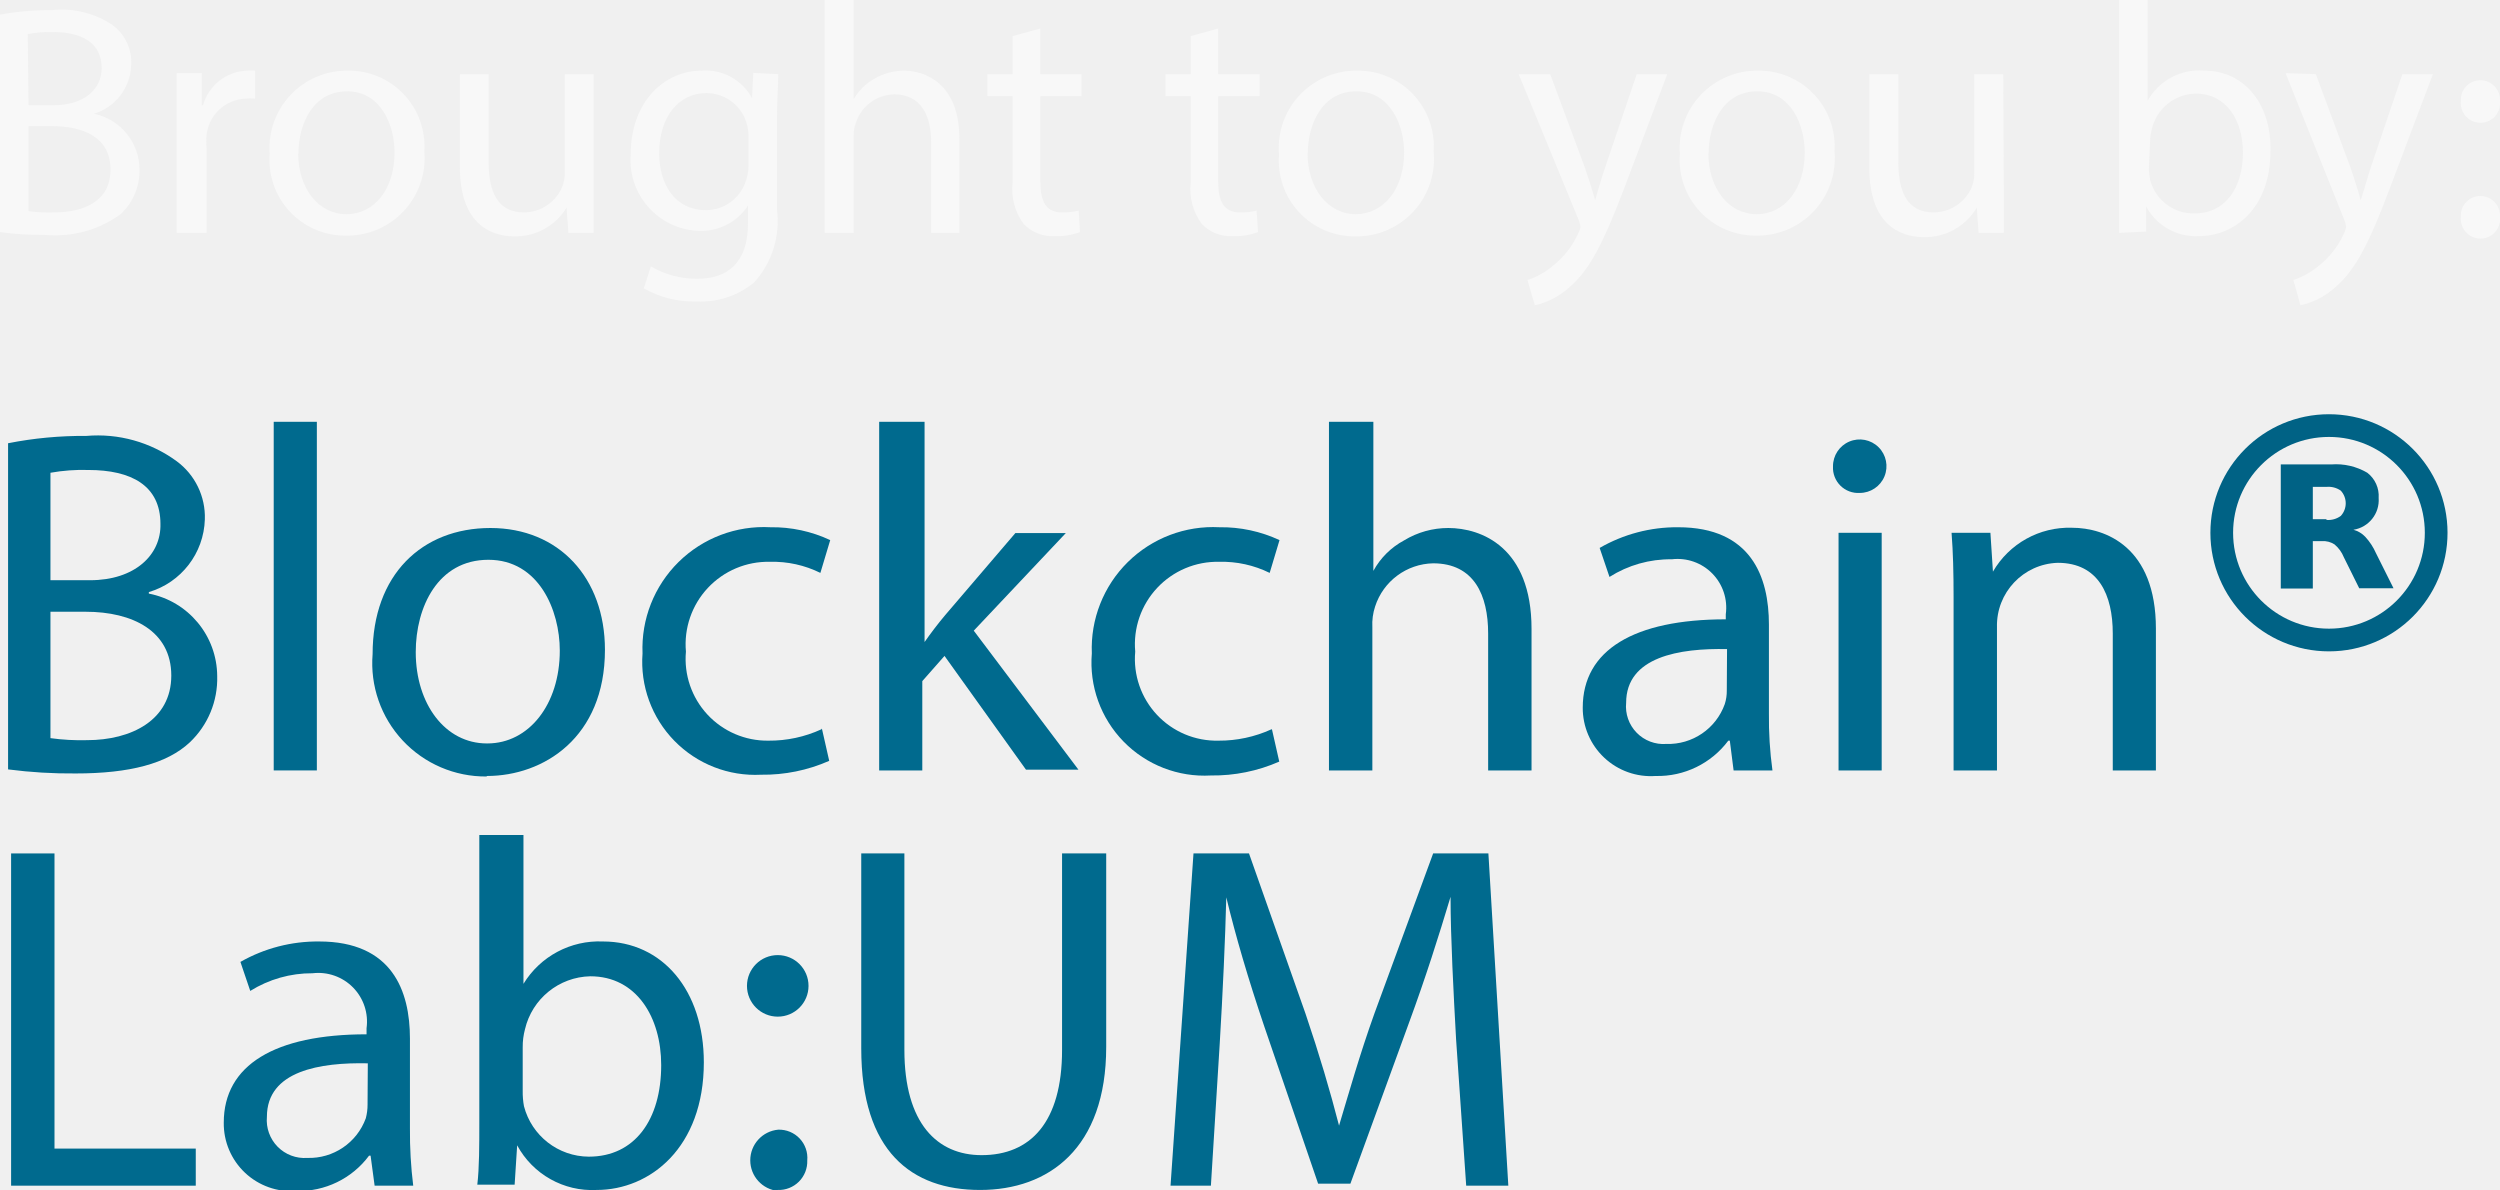
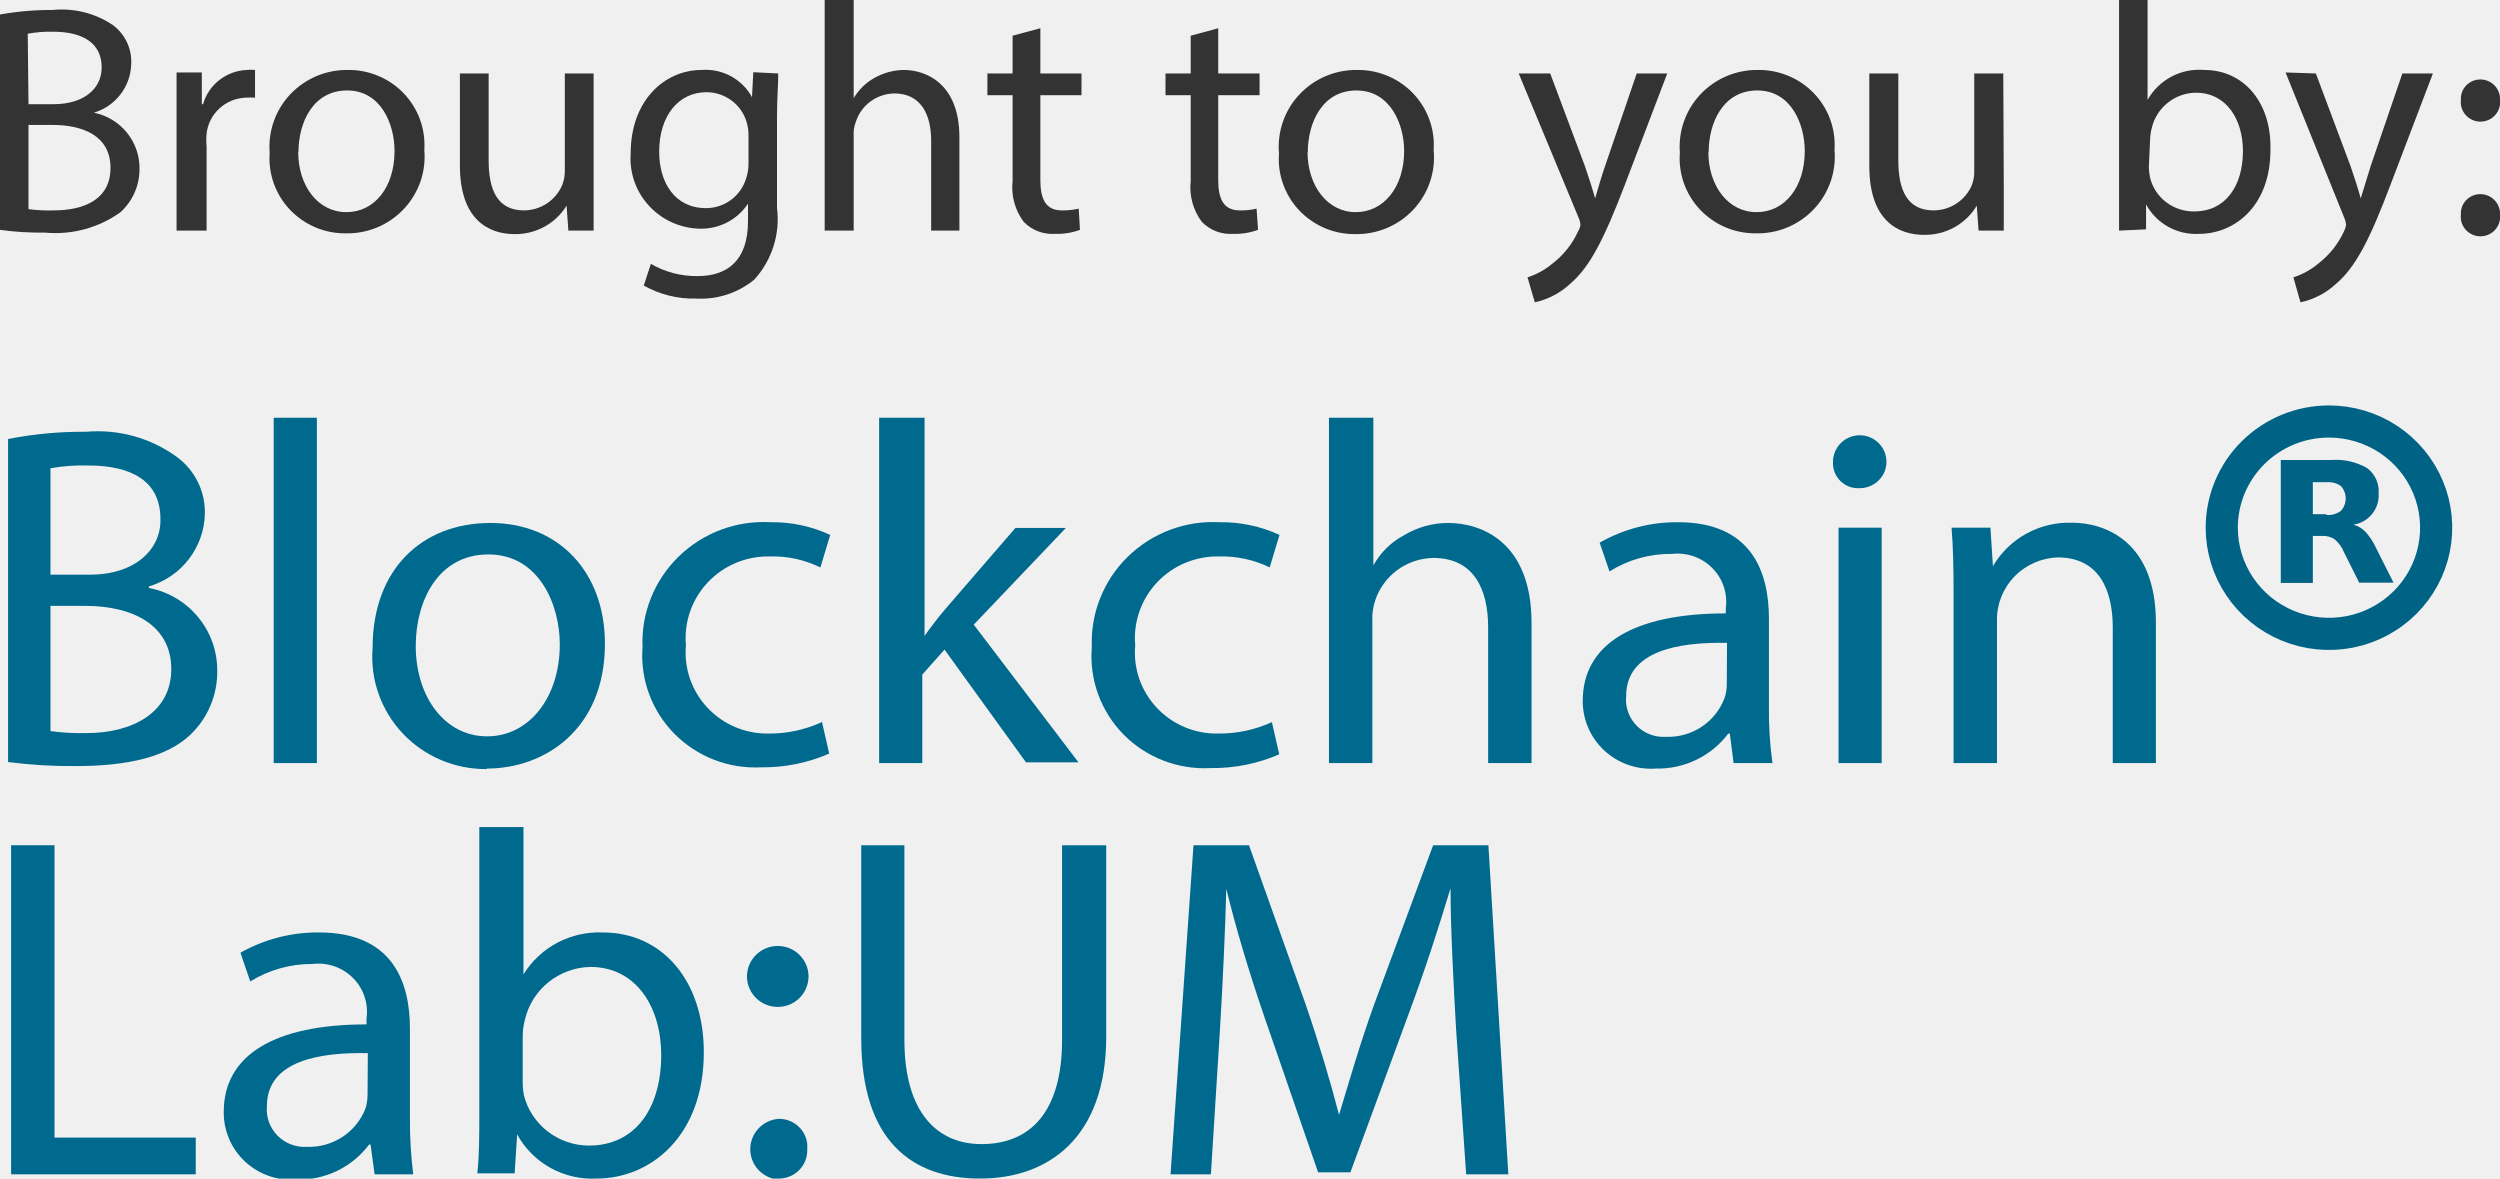
- <svg xmlns="http://www.w3.org/2000/svg" viewBox="0 0 99.1 47.17">
+ <svg xmlns="http://www.w3.org/2000/svg" width="70" height="33" viewBox="0 0 70 33" fill="none">
+   <g clip-path="url(#clip0_1_101)">
+     <path d="M0 0.406C0.482 0.319 0.972 0.277 1.462 0.28C2.06 0.218 2.66 0.366 3.157 0.7C3.33 0.828 3.468 0.996 3.558 1.191C3.648 1.385 3.688 1.599 3.673 1.812C3.662 2.116 3.556 2.409 3.368 2.65C3.181 2.891 2.922 3.068 2.628 3.155C2.989 3.228 3.314 3.422 3.547 3.706C3.78 3.989 3.907 4.343 3.906 4.708C3.91 4.939 3.865 5.168 3.774 5.38C3.683 5.592 3.547 5.783 3.376 5.94C2.764 6.38 2.011 6.584 1.257 6.513C0.837 6.519 0.417 6.494 0 6.436L0 0.406ZM0.798 2.917H1.505C2.345 2.917 2.847 2.484 2.847 1.889C2.847 1.189 2.296 0.888 1.483 0.888C1.247 0.882 1.01 0.901 0.777 0.944L0.798 2.917ZM0.798 5.856C1.032 5.887 1.269 5.898 1.505 5.891C2.331 5.891 3.094 5.597 3.094 4.701C3.094 3.806 2.331 3.498 1.462 3.498H0.798V5.856Z" fill="#333333" />
+     <path d="M4.944 3.428C4.944 2.91 4.944 2.463 4.944 2.029H5.651V2.917H5.686C5.762 2.649 5.922 2.412 6.143 2.24C6.364 2.068 6.634 1.969 6.915 1.959C6.99 1.951 7.066 1.951 7.141 1.959V2.735C7.05 2.727 6.957 2.727 6.866 2.735C6.595 2.749 6.338 2.856 6.14 3.039C5.942 3.223 5.817 3.469 5.785 3.736C5.773 3.862 5.773 3.988 5.785 4.114V6.457H4.944V3.428Z" fill="#333333" />
+     <path d="M11.881 4.198C11.908 4.499 11.87 4.802 11.771 5.088C11.671 5.373 11.512 5.635 11.303 5.856C11.095 6.076 10.841 6.251 10.56 6.368C10.278 6.485 9.975 6.541 9.67 6.534C9.378 6.535 9.088 6.476 8.82 6.361C8.551 6.245 8.31 6.076 8.111 5.864C7.912 5.652 7.76 5.401 7.663 5.127C7.567 4.854 7.529 4.563 7.551 4.275C7.527 3.977 7.567 3.678 7.666 3.396C7.766 3.114 7.924 2.856 8.13 2.638C8.336 2.42 8.586 2.247 8.863 2.13C9.14 2.013 9.439 1.955 9.741 1.959C10.033 1.955 10.323 2.012 10.592 2.125C10.861 2.237 11.104 2.404 11.305 2.614C11.506 2.825 11.661 3.074 11.76 3.346C11.859 3.619 11.9 3.909 11.881 4.198ZM8.349 4.247C8.349 5.212 8.907 5.94 9.698 5.94C10.489 5.94 11.047 5.24 11.047 4.226C11.047 3.484 10.673 2.533 9.719 2.533C8.766 2.533 8.356 3.428 8.356 4.268L8.349 4.247Z" fill="#333333" />
+     <path d="M16.621 5.254C16.621 5.709 16.621 6.114 16.621 6.457H15.914L15.865 5.758C15.713 6.005 15.499 6.208 15.244 6.348C14.989 6.488 14.701 6.559 14.41 6.555C13.703 6.555 12.877 6.177 12.877 4.631V2.057H13.682V4.491C13.682 5.331 13.936 5.891 14.671 5.891C14.898 5.89 15.12 5.823 15.31 5.699C15.499 5.574 15.648 5.398 15.738 5.191C15.79 5.062 15.817 4.924 15.815 4.785V2.057H16.621V5.254Z" fill="#333333" />
+     <path d="M21.791 2.057C21.791 2.372 21.756 2.756 21.756 3.267V5.821C21.802 6.181 21.769 6.547 21.659 6.893C21.549 7.24 21.366 7.559 21.12 7.829C20.668 8.201 20.09 8.391 19.503 8.36C18.986 8.375 18.476 8.249 18.026 7.996L18.224 7.388C18.62 7.617 19.072 7.736 19.531 7.731C20.357 7.731 20.944 7.304 20.944 6.191V5.702C20.792 5.932 20.581 6.118 20.333 6.241C20.084 6.363 19.808 6.419 19.531 6.401C19.267 6.387 19.01 6.321 18.772 6.207C18.535 6.093 18.323 5.933 18.149 5.737C17.974 5.541 17.841 5.313 17.757 5.065C17.673 4.818 17.64 4.556 17.659 4.296C17.659 2.798 18.62 1.959 19.644 1.959C19.928 1.937 20.213 1.997 20.464 2.133C20.715 2.268 20.921 2.473 21.056 2.721L21.092 2.022L21.791 2.057ZM20.958 3.792C20.96 3.669 20.943 3.546 20.908 3.428C20.839 3.184 20.691 2.969 20.487 2.817C20.283 2.664 20.034 2.581 19.778 2.582C19.008 2.582 18.457 3.232 18.457 4.247C18.457 5.114 18.895 5.828 19.771 5.828C20.021 5.827 20.264 5.747 20.465 5.6C20.665 5.452 20.813 5.246 20.887 5.009C20.935 4.872 20.959 4.728 20.958 4.582V3.792Z" fill="#333333" />
+     <path d="M23.091 0H23.903V2.749C24.042 2.513 24.242 2.317 24.482 2.183C24.734 2.04 25.018 1.962 25.309 1.959C25.909 1.959 26.863 2.323 26.863 3.841V6.457H26.072V3.932C26.072 3.232 25.803 2.616 25.04 2.616C24.798 2.621 24.562 2.701 24.368 2.845C24.174 2.99 24.031 3.191 23.96 3.421C23.913 3.541 23.894 3.67 23.903 3.799V6.457H23.091V0Z" fill="#333333" />
+     <path d="M29.13 0.791V2.057H30.282V2.665H29.13V5.037C29.13 5.583 29.286 5.891 29.731 5.891C29.89 5.894 30.049 5.878 30.204 5.842L30.239 6.436C30.013 6.519 29.773 6.557 29.533 6.548C29.372 6.558 29.211 6.532 29.061 6.475C28.911 6.417 28.776 6.327 28.664 6.212C28.418 5.883 28.307 5.473 28.353 5.065V2.665H27.647V2.057H28.353V1L29.13 0.791Z" fill="#333333" />
+     <path d="M34.11 0.791V2.057H35.268V2.665H34.11V5.037C34.11 5.583 34.265 5.891 34.718 5.891C34.874 5.895 35.031 5.878 35.184 5.842L35.226 6.436C35 6.518 34.76 6.556 34.52 6.548C34.359 6.558 34.198 6.532 34.048 6.475C33.898 6.417 33.763 6.327 33.651 6.212C33.405 5.883 33.294 5.473 33.34 5.065V2.665H32.634V2.057H33.34V1L34.11 0.791Z" fill="#333333" />
+     <path d="M40.142 4.198C40.172 4.5 40.137 4.806 40.039 5.094C39.941 5.382 39.782 5.647 39.573 5.87C39.364 6.093 39.11 6.269 38.827 6.387C38.544 6.505 38.238 6.563 37.931 6.555C37.639 6.556 37.349 6.497 37.081 6.382C36.813 6.266 36.572 6.097 36.373 5.885C36.173 5.672 36.021 5.422 35.925 5.148C35.828 4.875 35.79 4.584 35.812 4.296C35.785 3.996 35.823 3.694 35.921 3.409C36.02 3.124 36.178 2.863 36.385 2.643C36.593 2.422 36.844 2.248 37.124 2.13C37.404 2.012 37.705 1.954 38.009 1.959C38.301 1.956 38.59 2.013 38.858 2.127C39.127 2.24 39.369 2.407 39.569 2.617C39.769 2.827 39.924 3.076 40.022 3.348C40.121 3.62 40.162 3.909 40.142 4.198ZM36.611 4.247C36.611 5.212 37.176 5.94 37.96 5.94C38.744 5.94 39.316 5.24 39.316 4.226C39.316 3.484 38.934 2.533 37.981 2.533C37.027 2.533 36.618 3.428 36.618 4.268L36.611 4.247Z" fill="#333333" />
+     <path d="M43.406 2.057L44.38 4.659C44.479 4.946 44.592 5.296 44.663 5.555C44.741 5.296 44.833 4.96 44.946 4.638L45.828 2.057H46.683L45.489 5.191C44.91 6.702 44.515 7.479 43.964 7.947C43.687 8.205 43.345 8.383 42.975 8.465L42.77 7.766C43.029 7.682 43.269 7.549 43.476 7.374C43.781 7.139 44.024 6.834 44.183 6.485C44.218 6.427 44.242 6.363 44.253 6.296C44.246 6.224 44.227 6.153 44.197 6.086L42.523 2.057H43.406Z" fill="#333333" />
+     <path d="M51.366 4.198C51.393 4.499 51.356 4.802 51.256 5.088C51.157 5.373 50.997 5.635 50.789 5.856C50.58 6.076 50.327 6.251 50.045 6.368C49.764 6.485 49.461 6.541 49.155 6.534C48.863 6.535 48.573 6.476 48.305 6.361C48.037 6.245 47.796 6.076 47.596 5.864C47.397 5.652 47.245 5.401 47.148 5.127C47.052 4.854 47.014 4.563 47.036 4.275C47.013 3.977 47.052 3.678 47.152 3.396C47.252 3.114 47.409 2.856 47.615 2.638C47.822 2.42 48.071 2.247 48.348 2.13C48.626 2.013 48.925 1.955 49.226 1.959C49.518 1.955 49.808 2.012 50.078 2.125C50.347 2.237 50.59 2.404 50.791 2.614C50.992 2.825 51.147 3.074 51.246 3.346C51.345 3.619 51.386 3.909 51.366 4.198ZM47.834 4.247C47.834 5.212 48.392 5.94 49.184 5.94C49.975 5.94 50.533 5.24 50.533 4.226C50.533 3.484 50.158 2.533 49.205 2.533C48.251 2.533 47.842 3.428 47.842 4.268L47.834 4.247Z" fill="#333333" />
+     <path d="M56.106 5.254C56.106 5.709 56.106 6.114 56.106 6.457H55.4L55.35 5.758C55.199 6.011 54.983 6.22 54.724 6.364C54.464 6.508 54.171 6.581 53.874 6.576C53.167 6.576 52.341 6.198 52.341 4.652V2.057H53.153V4.491C53.153 5.331 53.408 5.891 54.142 5.891C54.37 5.89 54.592 5.823 54.781 5.699C54.971 5.574 55.119 5.398 55.209 5.191C55.259 5.062 55.283 4.924 55.279 4.785V2.057H56.092L56.106 5.254Z" fill="#333333" />
+     <path d="M59.334 6.457C59.334 6.156 59.334 5.709 59.334 5.324V0H60.132V2.798C60.287 2.521 60.519 2.294 60.801 2.145C61.083 1.996 61.403 1.932 61.721 1.959C62.823 1.959 63.608 2.868 63.572 4.198C63.572 5.772 62.569 6.548 61.573 6.548C61.272 6.565 60.973 6.496 60.71 6.35C60.447 6.204 60.232 5.986 60.09 5.723V6.422L59.334 6.457ZM60.167 4.694C60.172 4.791 60.184 4.887 60.203 4.981C60.272 5.255 60.434 5.498 60.661 5.668C60.889 5.839 61.168 5.927 61.453 5.919C62.301 5.919 62.802 5.219 62.802 4.233C62.802 3.344 62.343 2.596 61.481 2.596C61.196 2.6 60.92 2.699 60.697 2.877C60.475 3.054 60.318 3.3 60.252 3.575C60.223 3.682 60.206 3.793 60.203 3.904L60.167 4.694Z" fill="#333333" />
+     <path d="M64.844 2.057L65.818 4.659C65.917 4.946 66.03 5.296 66.101 5.555C66.186 5.296 66.278 4.96 66.383 4.638L67.266 2.057H68.121L66.927 5.191C66.355 6.702 65.96 7.479 65.409 7.947C65.13 8.206 64.786 8.385 64.413 8.465L64.215 7.766C64.474 7.681 64.713 7.548 64.921 7.374C65.225 7.137 65.467 6.833 65.628 6.485C65.659 6.426 65.68 6.362 65.691 6.296C65.683 6.224 65.665 6.153 65.635 6.087L63.996 2.029L64.844 2.057Z" fill="#333333" />
+     <path d="M68.905 2.798C68.9 2.724 68.911 2.65 68.936 2.58C68.962 2.51 69.002 2.446 69.054 2.392C69.106 2.338 69.168 2.295 69.237 2.267C69.306 2.238 69.381 2.224 69.456 2.225C69.53 2.226 69.604 2.241 69.671 2.271C69.739 2.3 69.801 2.343 69.851 2.397C69.902 2.45 69.942 2.514 69.967 2.583C69.993 2.652 70.004 2.725 70 2.798C70.009 2.875 70.001 2.952 69.978 3.025C69.954 3.099 69.915 3.166 69.864 3.223C69.812 3.281 69.749 3.327 69.678 3.358C69.607 3.39 69.53 3.406 69.453 3.406C69.375 3.406 69.298 3.39 69.227 3.358C69.157 3.327 69.093 3.281 69.042 3.223C68.99 3.166 68.951 3.099 68.927 3.025C68.904 2.952 68.896 2.875 68.905 2.798ZM68.905 6.01C68.9 5.935 68.911 5.861 68.936 5.791C68.962 5.721 69.002 5.657 69.054 5.603C69.106 5.549 69.168 5.507 69.237 5.478C69.306 5.449 69.381 5.435 69.456 5.436C69.53 5.437 69.604 5.452 69.671 5.482C69.739 5.512 69.801 5.554 69.851 5.608C69.902 5.662 69.942 5.725 69.967 5.794C69.993 5.863 70.004 5.936 70 6.01C70.009 6.086 70.001 6.163 69.978 6.237C69.954 6.31 69.915 6.377 69.864 6.435C69.812 6.492 69.749 6.538 69.678 6.569C69.607 6.601 69.53 6.617 69.453 6.617C69.375 6.617 69.298 6.601 69.227 6.569C69.157 6.538 69.093 6.492 69.042 6.435C68.99 6.377 68.951 6.31 68.927 6.237C68.904 6.163 68.896 6.086 68.905 6.01Z" fill="#333333" />
+     <path d="M0.233 21.338C0.858 21.418 1.489 21.456 2.119 21.45C3.631 21.45 4.676 21.177 5.312 20.589C5.564 20.354 5.763 20.068 5.895 19.751C6.028 19.434 6.092 19.092 6.082 18.749C6.079 18.207 5.886 17.684 5.537 17.267C5.188 16.849 4.704 16.565 4.168 16.462V16.419C4.61 16.29 5 16.026 5.281 15.664C5.563 15.302 5.722 14.861 5.736 14.405C5.746 14.092 5.68 13.781 5.542 13.5C5.404 13.218 5.199 12.974 4.944 12.789C4.215 12.26 3.316 12.012 2.416 12.089C1.681 12.083 0.947 12.151 0.226 12.292V21.338H0.233ZM1.413 13.111C1.762 13.049 2.117 13.023 2.472 13.034C3.68 13.034 4.492 13.467 4.492 14.531C4.514 15.391 3.772 16.091 2.522 16.091H1.413V13.111ZM1.413 16.965H2.402C3.708 16.965 4.796 17.497 4.796 18.735C4.796 19.974 3.673 20.526 2.437 20.526C2.095 20.535 1.752 20.517 1.413 20.47V16.965Z" fill="#006A8E" />
+     <path d="M7.664 21.366H8.872V11.697H7.664V21.366Z" fill="#006A8E" />
+     <path d="M13.633 21.52C15.215 21.52 16.938 20.456 16.938 18.022C16.938 16.021 15.646 14.643 13.732 14.643C11.817 14.643 10.433 15.937 10.433 18.14C10.398 18.576 10.454 19.013 10.599 19.425C10.744 19.837 10.974 20.215 11.274 20.534C11.574 20.853 11.939 21.107 12.344 21.279C12.748 21.451 13.185 21.538 13.626 21.534L13.633 21.52ZM13.633 20.617C12.467 20.617 11.641 19.526 11.641 18.085C11.641 16.832 12.262 15.524 13.675 15.524C15.088 15.524 15.674 16.923 15.674 18.043C15.674 19.54 14.805 20.617 13.647 20.617H13.633Z" fill="#006A8E" />
+     <path d="M22.999 20.225C22.534 20.437 22.027 20.544 21.516 20.54C21.195 20.544 20.878 20.482 20.583 20.357C20.289 20.232 20.024 20.047 19.806 19.814C19.589 19.581 19.423 19.306 19.319 19.006C19.216 18.705 19.177 18.387 19.206 18.071C19.177 17.75 19.217 17.427 19.322 17.123C19.428 16.818 19.598 16.539 19.82 16.304C20.042 16.069 20.311 15.883 20.611 15.758C20.91 15.634 21.233 15.573 21.558 15.58C22.047 15.567 22.532 15.673 22.971 15.888L23.246 14.978C22.723 14.735 22.15 14.613 21.572 14.622C21.099 14.596 20.626 14.668 20.183 14.834C19.74 15 19.337 15.256 19 15.586C18.663 15.915 18.399 16.311 18.225 16.747C18.051 17.183 17.971 17.651 17.991 18.12C17.957 18.563 18.019 19.009 18.173 19.427C18.327 19.846 18.569 20.227 18.883 20.545C19.197 20.863 19.576 21.112 19.995 21.274C20.413 21.436 20.862 21.508 21.311 21.485C21.967 21.494 22.617 21.362 23.218 21.1L23.013 20.204L22.999 20.225Z" fill="#006A8E" />
+     <path d="M25.824 11.697H24.616V21.366H25.824V18.889L26.446 18.189L28.727 21.345H30.197L27.265 17.49L29.844 14.783H28.431L26.467 17.056C26.269 17.287 26.05 17.574 25.888 17.805V11.697H25.824Z" fill="#006A8E" />
+     <path d="M35.6 20.225C35.135 20.436 34.629 20.543 34.117 20.54C33.795 20.547 33.475 20.487 33.178 20.363C32.881 20.24 32.614 20.055 32.394 19.822C32.174 19.589 32.006 19.312 31.901 19.011C31.796 18.709 31.757 18.388 31.786 18.071C31.757 17.75 31.797 17.427 31.903 17.123C32.008 16.818 32.178 16.539 32.4 16.304C32.622 16.069 32.892 15.883 33.191 15.758C33.491 15.634 33.813 15.573 34.138 15.58C34.627 15.568 35.112 15.673 35.551 15.888L35.826 14.978C35.3 14.735 34.726 14.613 34.145 14.622C33.673 14.597 33.201 14.67 32.758 14.836C32.316 15.003 31.914 15.259 31.578 15.588C31.241 15.918 30.978 16.313 30.805 16.749C30.631 17.185 30.552 17.651 30.571 18.12C30.534 18.566 30.594 19.016 30.747 19.438C30.901 19.859 31.143 20.244 31.459 20.565C31.775 20.886 32.157 21.136 32.579 21.298C33.001 21.46 33.453 21.531 33.905 21.506C34.564 21.514 35.216 21.383 35.819 21.121L35.614 20.225H35.6Z" fill="#006A8E" />
+     <path d="M37.211 21.366H38.426V17.392C38.415 17.198 38.442 17.003 38.504 16.818C38.615 16.476 38.832 16.177 39.123 15.963C39.414 15.748 39.765 15.629 40.128 15.622C41.273 15.622 41.668 16.503 41.668 17.567V21.366H42.883V17.441C42.883 15.167 41.47 14.643 40.552 14.643C40.116 14.642 39.688 14.761 39.316 14.985C38.951 15.178 38.652 15.473 38.454 15.832V11.697H37.211V21.366Z" fill="#006A8E" />
+     <path d="M49.53 17.322C49.53 16 49.035 14.622 46.987 14.622C46.216 14.615 45.458 14.813 44.79 15.195L45.066 16C45.587 15.672 46.193 15.502 46.81 15.51C47.017 15.486 47.227 15.509 47.424 15.577C47.62 15.646 47.798 15.758 47.944 15.905C48.09 16.052 48.2 16.231 48.266 16.427C48.331 16.623 48.35 16.831 48.322 17.035V17.175C45.751 17.175 44.317 18.029 44.317 19.624C44.315 19.884 44.368 20.142 44.472 20.381C44.575 20.62 44.728 20.835 44.919 21.013C45.111 21.191 45.338 21.328 45.585 21.415C45.833 21.502 46.096 21.538 46.358 21.52C46.752 21.529 47.142 21.445 47.495 21.275C47.849 21.104 48.157 20.852 48.392 20.54H48.435L48.541 21.366H49.629C49.556 20.842 49.523 20.313 49.53 19.785V17.322ZM48.35 19.148C48.352 19.276 48.333 19.404 48.294 19.526C48.174 19.858 47.951 20.145 47.656 20.343C47.362 20.542 47.011 20.643 46.655 20.631C46.502 20.642 46.349 20.62 46.206 20.566C46.062 20.512 45.933 20.428 45.826 20.319C45.719 20.211 45.637 20.08 45.587 19.937C45.536 19.794 45.517 19.642 45.532 19.491C45.532 18.21 47.029 17.973 48.357 18.001L48.35 19.148Z" fill="#006A8E" />
+     <path d="M52.687 21.366V14.775H51.479V21.366H52.687ZM52.073 13.67C52.221 13.67 52.366 13.626 52.489 13.545C52.613 13.463 52.709 13.347 52.765 13.211C52.822 13.075 52.836 12.925 52.806 12.781C52.777 12.637 52.705 12.505 52.599 12.402C52.494 12.298 52.36 12.228 52.214 12.2C52.069 12.173 51.918 12.188 51.781 12.245C51.645 12.303 51.528 12.399 51.447 12.522C51.365 12.645 51.322 12.789 51.324 12.936C51.319 13.034 51.335 13.132 51.37 13.224C51.406 13.316 51.462 13.399 51.532 13.469C51.603 13.538 51.688 13.592 51.781 13.627C51.874 13.661 51.973 13.676 52.073 13.67Z" fill="#006A8E" />
+     <path d="M54.7 21.366H55.915V17.392C55.904 16.932 56.076 16.487 56.395 16.153C56.714 15.818 57.154 15.623 57.618 15.608C58.762 15.608 59.157 16.503 59.157 17.567V21.366H60.365V17.434C60.365 15.167 58.953 14.636 58.013 14.636C57.568 14.622 57.127 14.728 56.738 14.942C56.349 15.156 56.025 15.471 55.802 15.853L55.732 14.775H54.644C54.686 15.321 54.7 15.867 54.7 16.559V21.366Z" fill="#006A8E" />
+     <path d="M0.311 32.881H5.481V31.853H1.526V23.667H0.311V32.881Z" fill="#006A8E" />
+     <path d="M11.478 28.802C11.478 27.48 10.984 26.109 8.935 26.109C8.163 26.101 7.403 26.297 6.732 26.676L7.007 27.48C7.53 27.157 8.135 26.987 8.752 26.991C8.959 26.966 9.168 26.989 9.365 27.057C9.562 27.126 9.74 27.238 9.886 27.385C10.032 27.533 10.142 27.711 10.207 27.907C10.273 28.103 10.292 28.311 10.263 28.516V28.683C7.692 28.683 6.265 29.537 6.265 31.132C6.262 31.392 6.313 31.65 6.415 31.89C6.518 32.13 6.67 32.345 6.861 32.524C7.052 32.702 7.279 32.839 7.527 32.926C7.774 33.013 8.038 33.047 8.3 33.028C8.693 33.039 9.084 32.955 9.438 32.785C9.792 32.614 10.099 32.362 10.334 32.049H10.376L10.489 32.881H11.57C11.505 32.357 11.474 31.828 11.478 31.3V28.802ZM10.292 30.628C10.293 30.758 10.276 30.888 10.242 31.013C10.12 31.344 9.897 31.628 9.602 31.825C9.308 32.022 8.959 32.123 8.603 32.111C8.45 32.122 8.297 32.1 8.153 32.046C8.01 31.992 7.88 31.908 7.772 31.8C7.665 31.691 7.583 31.561 7.531 31.418C7.479 31.275 7.46 31.122 7.473 30.971C7.473 29.691 8.971 29.46 10.299 29.488L10.292 30.628Z" fill="#006A8E" />
+     <path d="M13.421 31.146C13.421 31.734 13.421 32.398 13.364 32.853H14.41L14.48 31.762C14.695 32.156 15.018 32.481 15.412 32.7C15.806 32.919 16.254 33.023 16.705 33C18.196 33 19.707 31.832 19.707 29.46C19.707 27.466 18.549 26.109 16.882 26.109C16.439 26.09 15.999 26.189 15.607 26.395C15.216 26.602 14.888 26.909 14.657 27.284V23.157H13.421V31.146ZM14.636 29.047C14.634 28.877 14.655 28.708 14.699 28.544C14.796 28.132 15.029 27.765 15.36 27.499C15.691 27.233 16.102 27.084 16.529 27.074C17.821 27.074 18.514 28.208 18.514 29.537C18.514 31.055 17.772 32.077 16.486 32.077C16.07 32.074 15.667 31.936 15.338 31.683C15.01 31.43 14.775 31.076 14.671 30.677C14.645 30.534 14.633 30.389 14.636 30.244V29.047Z" fill="#006A8E" />
+     <path d="M21.777 28.194C22.006 28.194 22.225 28.104 22.386 27.944C22.548 27.784 22.639 27.567 22.639 27.34C22.639 27.114 22.548 26.897 22.386 26.737C22.225 26.577 22.006 26.487 21.777 26.487C21.548 26.487 21.329 26.577 21.168 26.737C21.006 26.897 20.915 27.114 20.915 27.34C20.915 27.567 21.006 27.784 21.168 27.944C21.329 28.104 21.548 28.194 21.777 28.194ZM21.777 33C21.887 33.004 21.996 32.985 22.098 32.946C22.2 32.906 22.293 32.846 22.37 32.769C22.448 32.692 22.508 32.6 22.549 32.499C22.589 32.398 22.607 32.29 22.603 32.181C22.613 32.071 22.6 31.96 22.563 31.855C22.527 31.75 22.468 31.654 22.391 31.574C22.314 31.493 22.221 31.429 22.118 31.387C22.014 31.345 21.903 31.325 21.791 31.328C21.577 31.347 21.378 31.445 21.233 31.602C21.088 31.76 21.007 31.965 21.007 32.178C21.007 32.391 21.088 32.596 21.233 32.754C21.378 32.911 21.577 33.009 21.791 33.028L21.777 33Z" fill="#006A8E" />
+     <path d="M24.115 23.667V29.075C24.115 31.937 25.528 33 27.442 33C29.356 33 30.974 31.853 30.974 29.033V23.667H29.738V29.117C29.738 31.132 28.848 32.035 27.484 32.035C26.248 32.035 25.323 31.16 25.323 29.117V23.667H24.115Z" fill="#006A8E" />
+     <path d="M41.053 32.881H42.233L41.675 23.667H40.128L38.482 28.11C38.066 29.264 37.776 30.286 37.493 31.216C37.246 30.265 36.943 29.243 36.554 28.11L34.972 23.667H33.418L32.775 32.881H33.905L34.152 28.942C34.237 27.543 34.308 26.025 34.336 24.885C34.6 25.967 34.953 27.156 35.396 28.453L36.907 32.825H37.811L39.45 28.369C39.916 27.116 40.291 25.941 40.615 24.871C40.615 25.997 40.7 27.564 40.771 28.83L41.053 32.881Z" fill="#006A8E" />
+     <path d="M65.211 11.802C65.805 11.802 66.385 11.977 66.879 12.303C67.372 12.63 67.757 13.094 67.984 13.638C68.212 14.181 68.271 14.779 68.155 15.355C68.039 15.932 67.754 16.462 67.334 16.878C66.914 17.294 66.379 17.577 65.797 17.692C65.214 17.806 64.611 17.747 64.062 17.522C63.514 17.297 63.045 16.916 62.715 16.427C62.385 15.938 62.209 15.364 62.209 14.775C62.209 13.987 62.525 13.231 63.088 12.673C63.651 12.116 64.415 11.802 65.211 11.802Z" stroke="#006285" stroke-width="0.9" />
+     <path d="M65.14 14.419C65.284 14.431 65.427 14.391 65.543 14.307C65.631 14.211 65.68 14.086 65.68 13.957C65.68 13.827 65.631 13.703 65.543 13.607C65.426 13.526 65.283 13.489 65.14 13.502H64.759V14.398H65.14M64.759 15.013V16.322H63.862V12.88H65.275C65.627 12.852 65.98 12.933 66.285 13.11C66.392 13.192 66.477 13.299 66.532 13.421C66.588 13.543 66.612 13.677 66.602 13.81C66.617 14.018 66.553 14.224 66.422 14.387C66.292 14.55 66.104 14.659 65.896 14.691C66.023 14.725 66.138 14.793 66.228 14.887C66.351 15.02 66.451 15.171 66.525 15.335L67.019 16.315H66.058L65.628 15.454C65.572 15.316 65.482 15.193 65.366 15.097C65.261 15.03 65.138 14.998 65.013 15.006H64.759" fill="#006285" />
+   </g>
  <defs>
-     <style>.cls-1{fill:#f8f8f8;}.cls-2{fill:#006a8e;}.cls-3{fill:none;stroke:#006285;stroke-width:0.9px;}.cls-4{fill:#006285;}</style>
+     <clipPath id="clip0_1_101">
+       <rect width="70" height="33" fill="white" />
+     </clipPath>
  </defs>
-   <g id="Layer_2" data-name="Layer 2">
-     <g id="Layer_1-2" data-name="Layer 1">
-       <path class="cls-1" d="M0,.58A11.27,11.27,0,0,1,2.07.4,3.61,3.61,0,0,1,4.47,1,1.83,1.83,0,0,1,5.2,2.59,2.08,2.08,0,0,1,3.72,4.51v0A2.26,2.26,0,0,1,5.53,6.73a2.34,2.34,0,0,1-.75,1.76,4.4,4.4,0,0,1-3,.82A11.73,11.73,0,0,1,0,9.2ZM1.13,4.17h1c1.19,0,1.9-.62,1.9-1.47,0-1-.78-1.43-1.93-1.43a4.71,4.71,0,0,0-1,.08Zm0,4.2a6,6,0,0,0,1,.05c1.17,0,2.25-.42,2.25-1.7S3.3,5,2.07,5H1.13Z" />
-       <path class="cls-1" d="M7,4.9c0-.74,0-1.38,0-2H8L8,4.17h.05A1.88,1.88,0,0,1,9.79,2.8a1.51,1.51,0,0,1,.32,0V3.91a2,2,0,0,0-.39,0A1.62,1.62,0,0,0,8.19,5.34a2.92,2.92,0,0,0,0,.54V9.23H7Z" />
-       <path class="cls-1" d="M16.82,6a3.07,3.07,0,0,1-3.13,3.34,3,3,0,0,1-3-3.23A3.07,3.07,0,0,1,13.79,2.8,3,3,0,0,1,16.82,6Zm-5,.07c0,1.38.79,2.42,1.91,2.42s1.91-1,1.91-2.45c0-1.06-.53-2.42-1.88-2.42S11.83,4.9,11.83,6.1Z" />
-       <path class="cls-1" d="M23.53,7.51c0,.65,0,1.23,0,1.72h-1l-.07-1h0A2.37,2.37,0,0,1,20.4,9.37c-1,0-2.17-.54-2.17-2.75V2.94h1.14V6.42c0,1.2.36,2,1.4,2a1.65,1.65,0,0,0,1.51-1,1.5,1.5,0,0,0,.11-.58V2.94h1.14Z" />
-       <path class="cls-1" d="M30.85,2.94c0,.45-.05,1-.05,1.73V8.32a3.61,3.61,0,0,1-.9,2.87,3.31,3.31,0,0,1-2.29.76,4,4,0,0,1-2.09-.52l.28-.87a3.58,3.58,0,0,0,1.85.49c1.17,0,2-.61,2-2.2v-.7h0a2.22,2.22,0,0,1-2,1A2.81,2.81,0,0,1,25,6.14C25,4,26.36,2.8,27.81,2.8a2.09,2.09,0,0,1,2,1.09h0l.05-1ZM29.67,5.42a1.72,1.72,0,0,0-.07-.52A1.66,1.66,0,0,0,28,3.69c-1.09,0-1.87.93-1.87,2.38,0,1.24.62,2.26,1.86,2.26a1.66,1.66,0,0,0,1.58-1.17,1.81,1.81,0,0,0,.1-.61Z" />
-       <path class="cls-1" d="M32.69,0h1.15V3.93h0a2.2,2.2,0,0,1,.82-.81,2.41,2.41,0,0,1,1.17-.32c.85,0,2.2.52,2.2,2.69V9.23H36.91V5.62c0-1-.38-1.88-1.46-1.88a1.63,1.63,0,0,0-1.53,1.15,1.26,1.26,0,0,0-.08.54v3.8H32.69Z" />
-       <path class="cls-1" d="M41.24,1.13V2.94h1.63v.87H41.24V7.2c0,.78.22,1.22.85,1.22a2.67,2.67,0,0,0,.67-.07l.05.85a2.61,2.61,0,0,1-1,.16,1.58,1.58,0,0,1-1.23-.48,2.32,2.32,0,0,1-.44-1.64V3.81h-1V2.94h1V1.43Z" />
-       <path class="cls-1" d="M48.29,1.13V2.94h1.64v.87H48.29V7.2c0,.78.22,1.22.86,1.22a2.52,2.52,0,0,0,.66-.07l.06.85a2.64,2.64,0,0,1-1,.16,1.58,1.58,0,0,1-1.23-.48,2.32,2.32,0,0,1-.44-1.64V3.81h-1V2.94h1V1.43Z" />
-       <path class="cls-1" d="M56.83,6A3.07,3.07,0,0,1,53.7,9.37a3,3,0,0,1-3-3.23A3.07,3.07,0,0,1,53.81,2.8,3,3,0,0,1,56.83,6Zm-5,.07c0,1.38.8,2.42,1.91,2.42s1.92-1,1.92-2.45c0-1.06-.54-2.42-1.89-2.42S51.84,4.9,51.84,6.1Z" />
-       <path class="cls-1" d="M61.45,2.94l1.38,3.72c.14.41.3.91.4,1.28h0c.11-.37.24-.85.4-1.31l1.25-3.69h1.21L64.4,7.42c-.82,2.16-1.38,3.27-2.16,3.94a3,3,0,0,1-1.4.74l-.29-1a2.92,2.92,0,0,0,1-.56,3.35,3.35,0,0,0,1-1.27.76.76,0,0,0,.1-.27,1,1,0,0,0-.08-.3L60.2,2.94Z" />
-       <path class="cls-1" d="M72.72,6a3.07,3.07,0,0,1-3.13,3.34,3,3,0,0,1-3-3.23A3.07,3.07,0,0,1,69.69,2.8,3,3,0,0,1,72.72,6Zm-5,.07c0,1.38.79,2.42,1.91,2.42s1.91-1,1.91-2.45c0-1.06-.53-2.42-1.88-2.42S67.73,4.9,67.73,6.1Z" />
-       <path class="cls-1" d="M79.43,7.51c0,.65,0,1.23,0,1.72h-1l-.07-1h0a2.38,2.38,0,0,1-2.09,1.17c-1,0-2.17-.54-2.17-2.75V2.94h1.15V6.42c0,1.2.36,2,1.4,2a1.65,1.65,0,0,0,1.51-1,1.5,1.5,0,0,0,.1-.58V2.94h1.15Z" />
-       <path class="cls-1" d="M84,9.23c0-.43,0-1.07,0-1.62V0h1.13V4h0A2.34,2.34,0,0,1,87.38,2.8C88.94,2.8,90.05,4.1,90,6c0,2.25-1.42,3.36-2.83,3.36a2.24,2.24,0,0,1-2.1-1.18h0l0,1Zm1.18-2.52a2.7,2.7,0,0,0,.05.41A1.77,1.77,0,0,0,87,8.46c1.2,0,1.91-1,1.91-2.41,0-1.27-.65-2.34-1.87-2.34a1.82,1.82,0,0,0-1.74,1.4,2,2,0,0,0-.07.47Z" />
-       <path class="cls-1" d="M91.8,2.94l1.38,3.72c.14.41.3.91.4,1.28h0c.12-.37.25-.85.4-1.31l1.25-3.69h1.21L94.75,7.42c-.81,2.16-1.37,3.27-2.15,3.94a3,3,0,0,1-1.41.74l-.28-1a3,3,0,0,0,1-.56,3.45,3.45,0,0,0,1-1.27A.92.92,0,0,0,93,9a1,1,0,0,0-.08-.3l-2.32-5.8Z" />
-       <path class="cls-1" d="M97.55,4a.77.77,0,0,1,.78-.82A.78.78,0,0,1,99.1,4a.78.78,0,1,1-1.55,0Zm0,4.59a.77.77,0,0,1,.78-.82.78.78,0,0,1,.77.82.78.78,0,1,1-1.55,0Z" />
-       <g id="layer1">
-         <g id="text4393">
-           <path id="path4336" class="cls-2" d="M.33,30.5A19.35,19.35,0,0,0,3,30.66c2.14,0,3.62-.39,4.52-1.23A3.48,3.48,0,0,0,8.61,26.8,3.35,3.35,0,0,0,5.9,23.53v-.06a3.1,3.1,0,0,0,2.22-2.88A2.75,2.75,0,0,0,7,18.28a5.29,5.29,0,0,0-3.58-1,15.33,15.33,0,0,0-3.1.29V30.5ZM2,18.74a7.29,7.29,0,0,1,1.5-.11c1.71,0,2.86.62,2.86,2.14C6.39,22,5.34,23,3.57,23H2Zm0,5.51h1.4c1.85,0,3.39.76,3.39,2.53S5.2,29.34,3.45,29.34A8.9,8.9,0,0,1,2,29.26Z" />
-           <path id="path4338" class="cls-2" d="M10.85,30.54h1.71V16.72H10.85Z" />
-           <path id="path4340" class="cls-2" d="M19.3,30.76c2.24,0,4.68-1.52,4.68-5,0-2.86-1.83-4.83-4.54-4.83s-4.67,1.85-4.67,5a4.49,4.49,0,0,0,4.52,4.85Zm0-1.29c-1.65,0-2.82-1.56-2.82-3.62,0-1.79.88-3.66,2.88-3.66s2.83,2,2.83,3.6c0,2.14-1.23,3.68-2.87,3.68Z" />
-           <path id="path4342" class="cls-2" d="M32.56,28.91a4.94,4.94,0,0,1-2.1.45,3.24,3.24,0,0,1-3.27-3.53,3.27,3.27,0,0,1,3.33-3.56,4.25,4.25,0,0,1,2,.44l.39-1.3a5.39,5.39,0,0,0-2.37-.51,4.81,4.81,0,0,0-5.07,5,4.48,4.48,0,0,0,4.7,4.81,6.47,6.47,0,0,0,2.7-.55l-.29-1.28Z" />
-           <path id="path4344" class="cls-2" d="M36.56,16.72H34.85V30.54h1.71V27l.88-1,3.23,4.51h2.08L38.6,25l3.65-3.87h-2l-2.78,3.25c-.28.33-.59.74-.82,1.07h0V16.72Z" />
-           <path id="path4346" class="cls-2" d="M50.4,28.91a5,5,0,0,1-2.1.45A3.24,3.24,0,0,1,45,25.83a3.27,3.27,0,0,1,3.33-3.56,4.27,4.27,0,0,1,2,.44l.39-1.3a5.44,5.44,0,0,0-2.38-.51,4.81,4.81,0,0,0-5.06,5A4.48,4.48,0,0,0,48,30.74a6.52,6.52,0,0,0,2.71-.55l-.29-1.28Z" />
-           <path id="path4348" class="cls-2" d="M52.68,30.54H54.4V24.86a2.23,2.23,0,0,1,.11-.82,2.47,2.47,0,0,1,2.3-1.71c1.62,0,2.18,1.26,2.18,2.78v5.43h1.72V24.93c0-3.25-2-4-3.3-4a3.36,3.36,0,0,0-1.75.49,3,3,0,0,0-1.22,1.21h0V16.72H52.68V30.54Z" />
-           <path id="path4350" class="cls-2" d="M70.12,24.76c0-1.89-.7-3.86-3.6-3.86a6.12,6.12,0,0,0-3.11.82l.39,1.15a4.5,4.5,0,0,1,2.47-.7,1.93,1.93,0,0,1,2.14,2.18v.2c-3.64,0-5.67,1.22-5.67,3.5a2.7,2.7,0,0,0,2.89,2.71,3.49,3.49,0,0,0,2.88-1.4h.06l.15,1.18h1.54a15.38,15.38,0,0,1-.14-2.26V24.76Zm-1.67,2.61a1.68,1.68,0,0,1-.08.54,2.38,2.38,0,0,1-2.32,1.58,1.49,1.49,0,0,1-1.59-1.63c0-1.83,2.12-2.17,4-2.13Z" />
-           <path id="path4352" class="cls-2" d="M74.59,30.54V21.12H72.88v9.42Zm-.87-11a1.06,1.06,0,1,0-1.06-1.05,1,1,0,0,0,1.06,1.05Z" />
-           <path id="path4354" class="cls-2" d="M77.44,30.54h1.72V24.86a2.49,2.49,0,0,1,2.41-2.55c1.62,0,2.18,1.28,2.18,2.8v5.43h1.71V24.92c0-3.24-2-4-3.33-4A3.49,3.49,0,0,0,79,22.66h0l-.1-1.54H77.36c.06.78.08,1.56.08,2.55v6.87Z" />
-           <path id="path4356" class="cls-2" d="M.44,47H7.76V45.53H2.16V33.83H.44Z" />
-           <path id="path4358" class="cls-2" d="M16.25,41.17c0-1.89-.7-3.85-3.6-3.85a6.18,6.18,0,0,0-3.12.81l.39,1.15a4.61,4.61,0,0,1,2.47-.7,1.93,1.93,0,0,1,2.14,2.18V41c-3.64,0-5.66,1.22-5.66,3.5a2.68,2.68,0,0,0,2.88,2.71,3.47,3.47,0,0,0,2.88-1.4h.06L14.85,47h1.53a17.22,17.22,0,0,1-.13-2.26Zm-1.68,2.61a2.08,2.08,0,0,1-.07.55,2.39,2.39,0,0,1-2.32,1.57,1.5,1.5,0,0,1-1.6-1.63c0-1.83,2.12-2.16,4-2.12Z" />
-           <path id="path4360" class="cls-2" d="M19,44.52c0,.84,0,1.79-.08,2.44H20.4l.1-1.56h0a3.38,3.38,0,0,0,3.15,1.77c2.11,0,4.25-1.67,4.25-5.06,0-2.85-1.64-4.79-4-4.79A3.51,3.51,0,0,0,20.75,39h0v-5.9H19Zm1.72-3a2.68,2.68,0,0,1,.09-.72,2.72,2.72,0,0,1,2.59-2.1c1.83,0,2.81,1.62,2.81,3.52,0,2.17-1.05,3.63-2.87,3.63a2.67,2.67,0,0,1-2.57-2,3.12,3.12,0,0,1-.05-.62Z" />
-           <path id="path4362" class="cls-2" d="M30.83,40.3a1.22,1.22,0,0,0,0-2.44,1.22,1.22,0,0,0,0,2.44Zm0,6.87A1.13,1.13,0,0,0,32,46a1.12,1.12,0,0,0-1.15-1.22,1.22,1.22,0,0,0,0,2.43Z" />
-           <path id="path4364" class="cls-2" d="M34.14,33.83v7.73c0,4.09,2,5.61,4.71,5.61s5-1.64,5-5.67V33.83H42.1v7.79c0,2.88-1.26,4.17-3.19,4.17-1.75,0-3.06-1.25-3.06-4.17V33.83Z" />
-           <path id="path4366" class="cls-2" d="M58.12,47h1.67L59,33.83H56.81l-2.33,6.35c-.59,1.65-1,3.11-1.4,4.44h0c-.35-1.36-.78-2.82-1.33-4.44l-2.24-6.35H47.31L46.4,47H48l.35-5.63c.12-2,.22-4.17.26-5.8h0q.56,2.32,1.5,5.1l2.14,6.25h1.28l2.32-6.37c.66-1.79,1.19-3.47,1.65-5h0c0,1.61.12,3.85.22,5.66L58.12,47Z" />
-         </g>
-       </g>
-       <path id="circle4189" class="cls-3" d="M92.32,16.87a4.25,4.25,0,1,1-4.25,4.25A4.25,4.25,0,0,1,92.32,16.87Z" />
-       <path id="path4191" class="cls-4" d="M92.22,20.61a.84.84,0,0,0,.57-.16.74.74,0,0,0,0-1,.85.85,0,0,0-.57-.15h-.54v1.28h.54m-.54.88v1.87H90.41V18.41h2a2.45,2.45,0,0,1,1.43.33,1.16,1.16,0,0,1,.45,1A1.19,1.19,0,0,1,93.29,21a1,1,0,0,1,.47.28,2.35,2.35,0,0,1,.42.64l.7,1.4H93.52l-.61-1.23a1.29,1.29,0,0,0-.37-.51.82.82,0,0,0-.5-.13h-.36" />
-     </g>
-   </g>
</svg>
